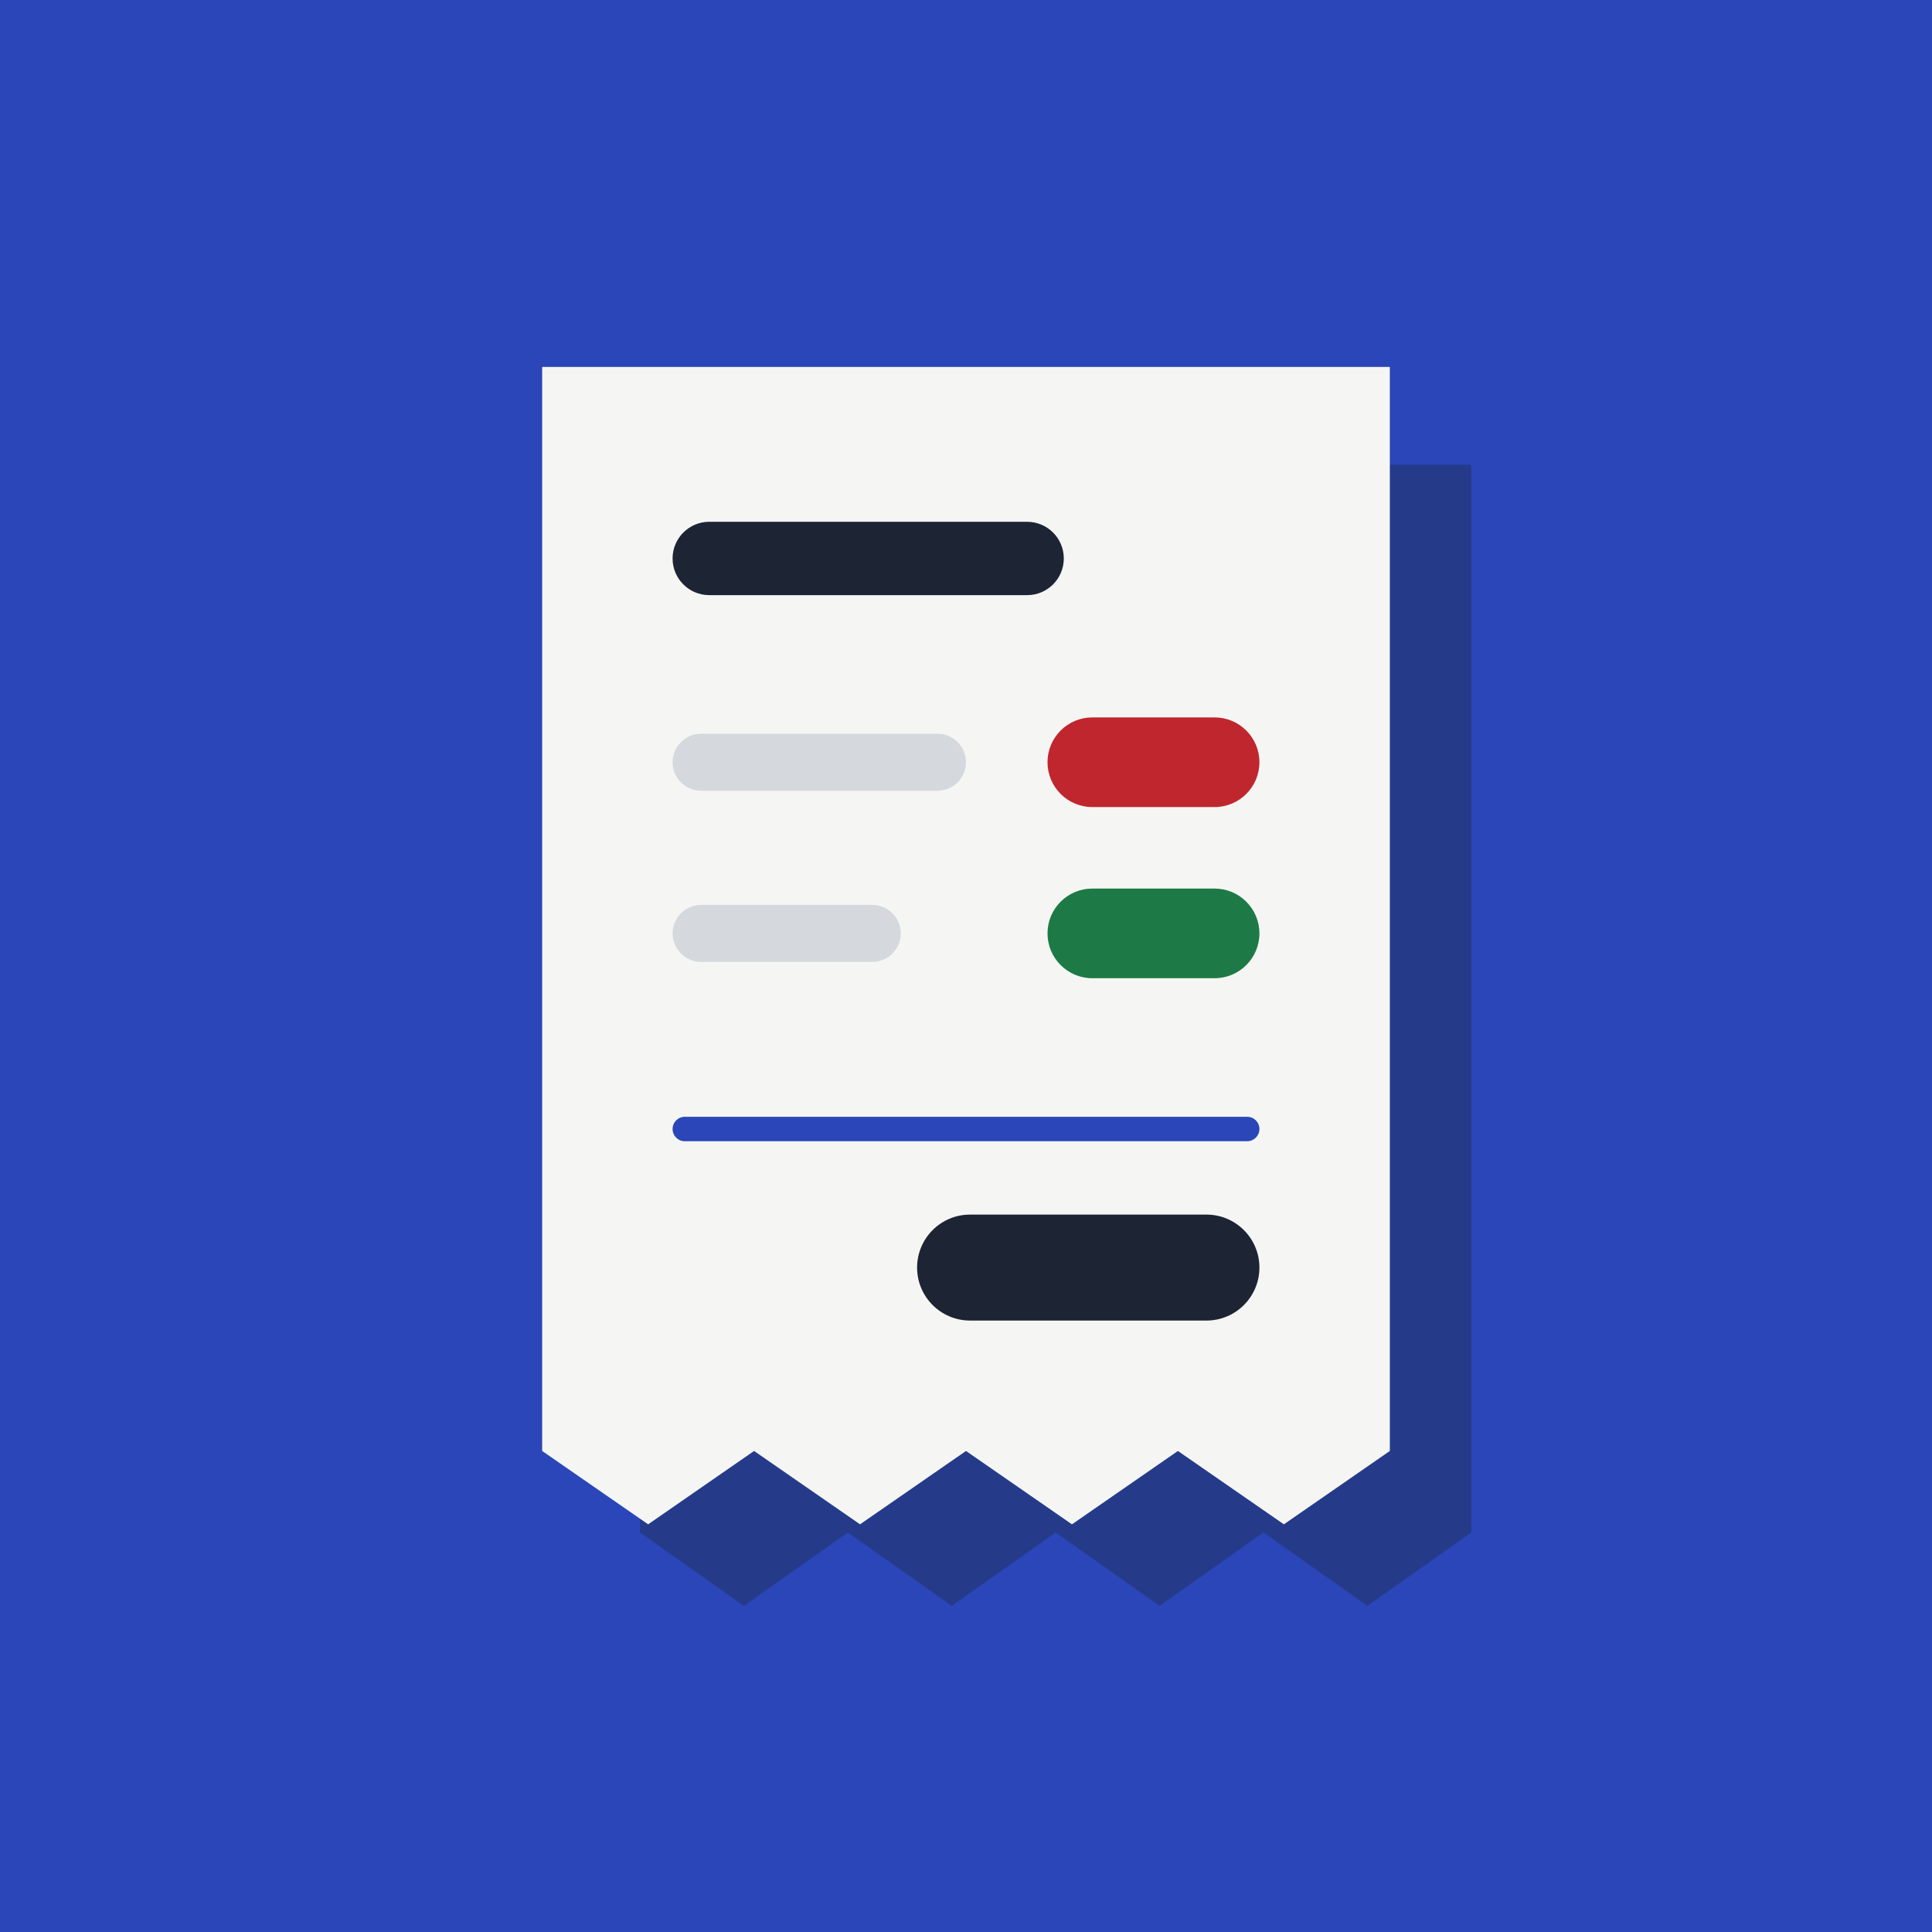
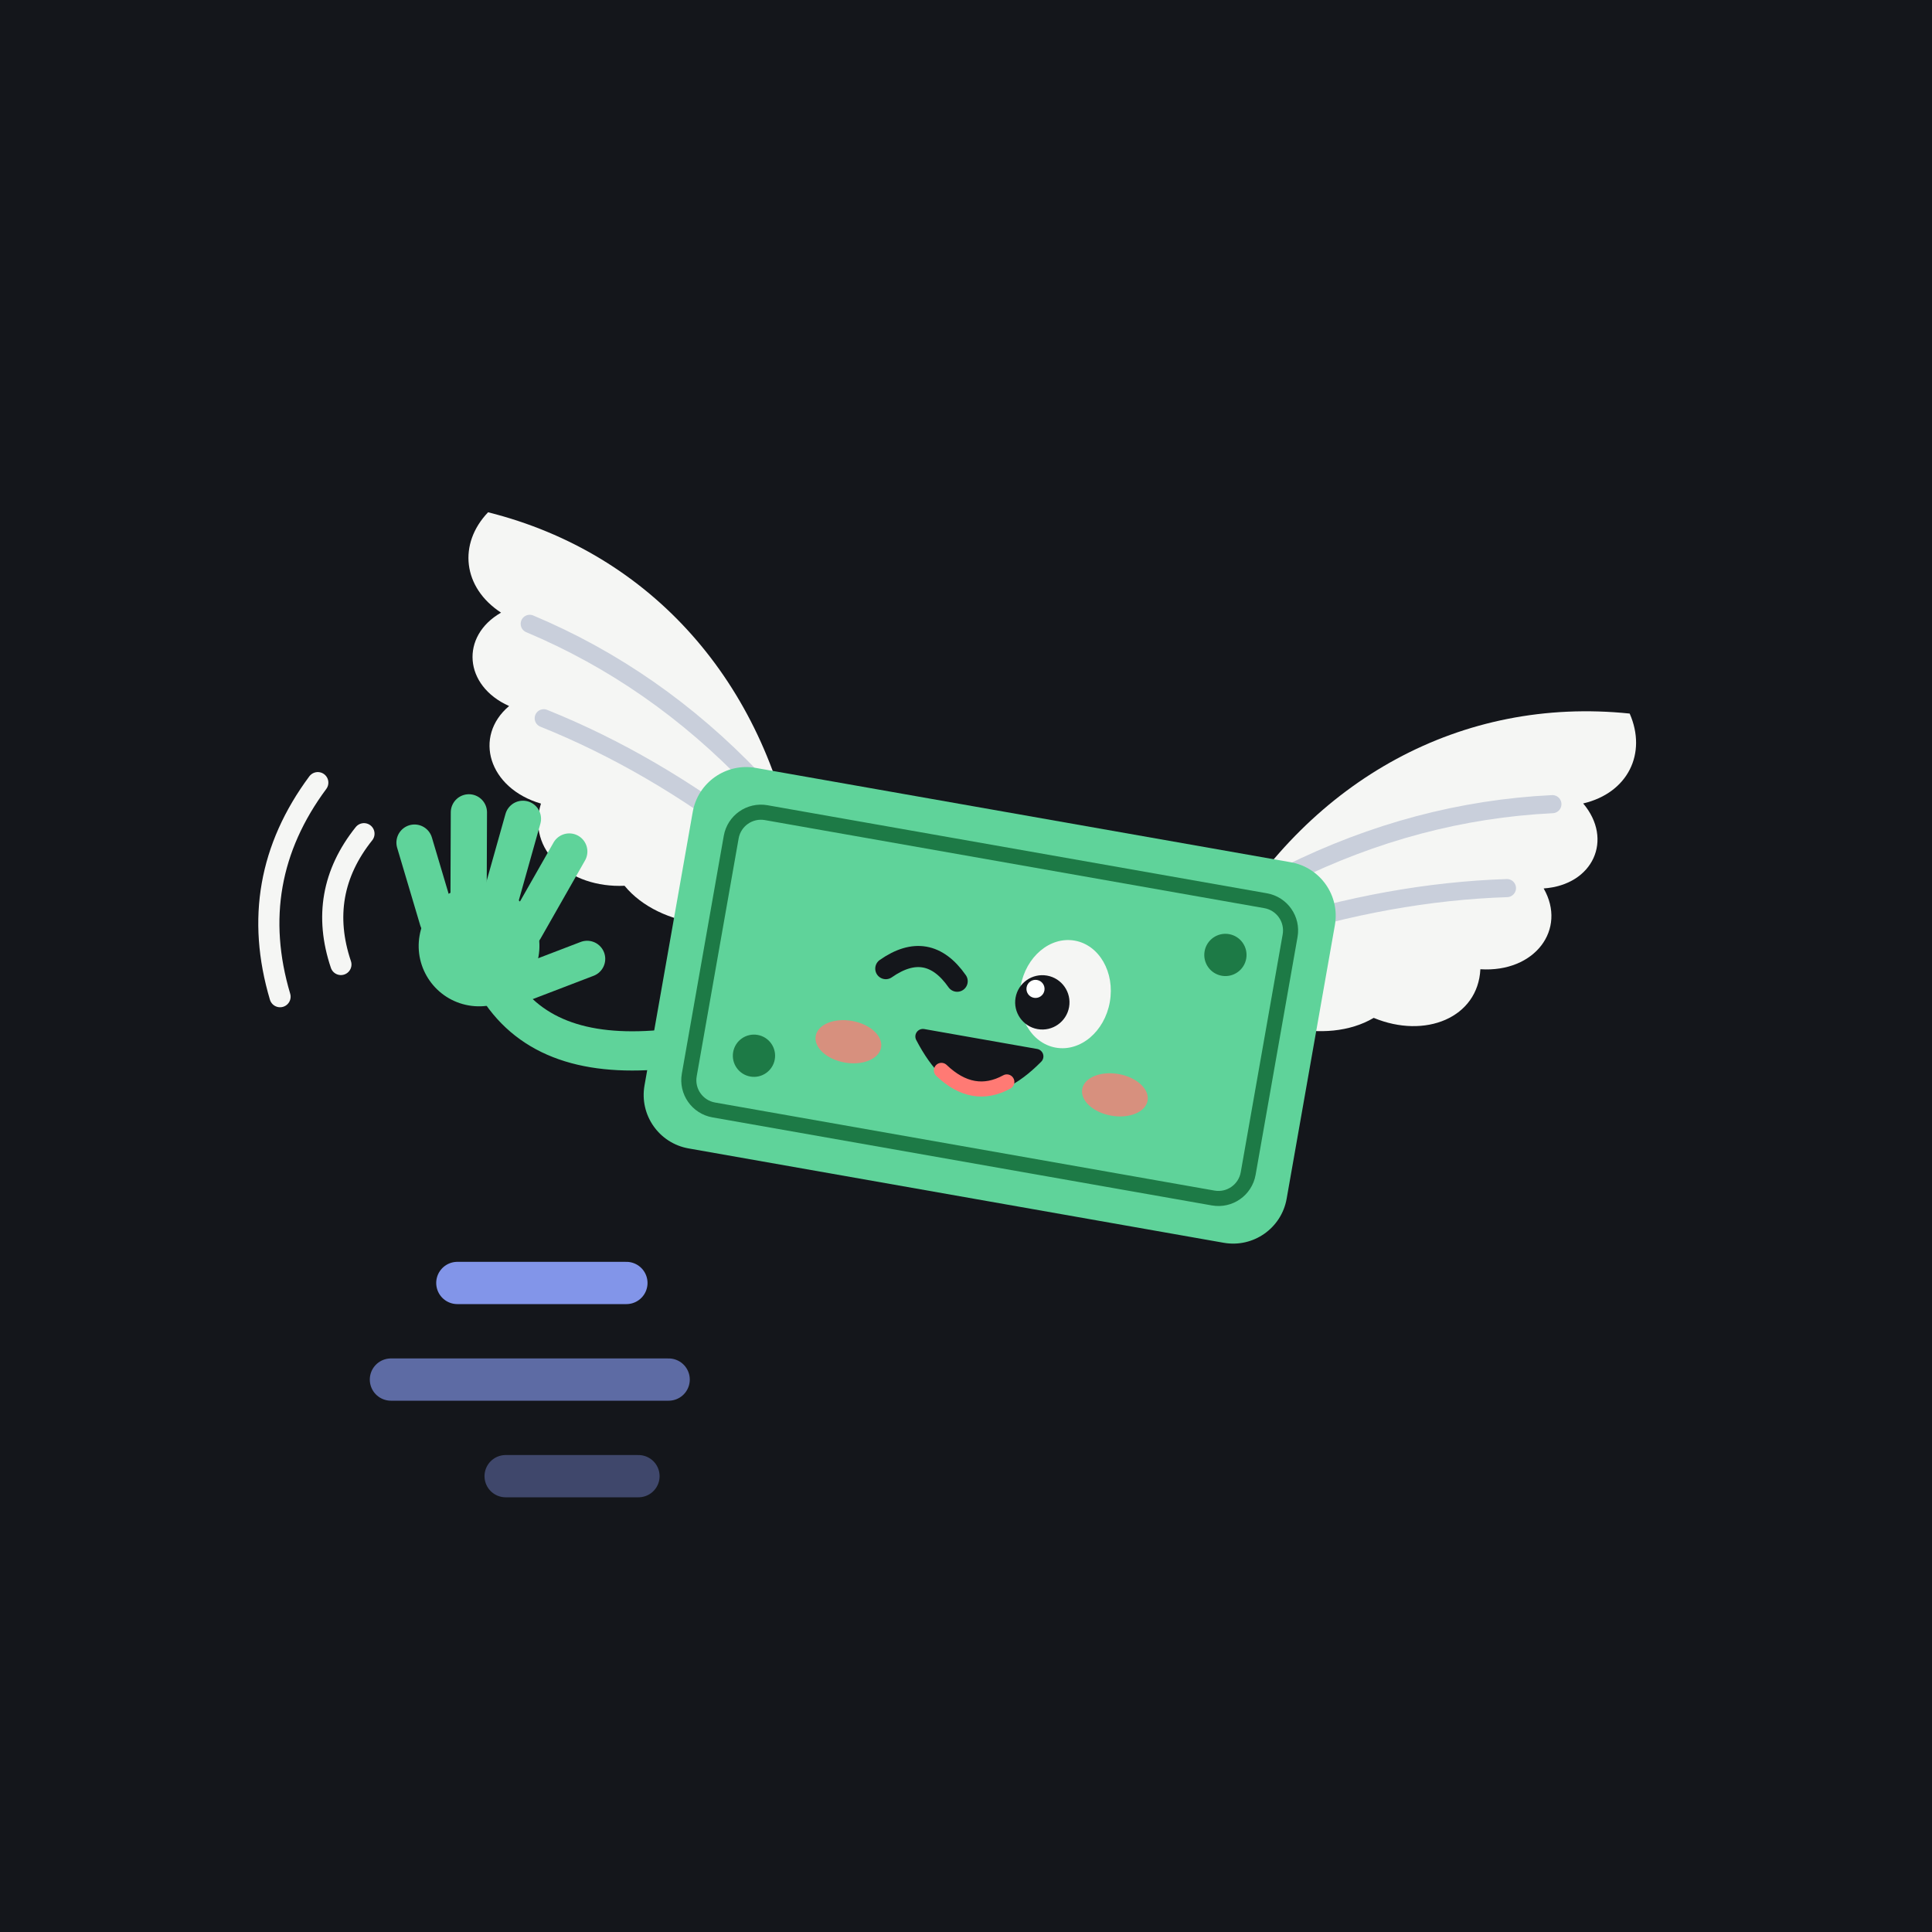
<svg xmlns="http://www.w3.org/2000/svg" viewBox="0 0 512 512">
-   <rect width="512" height="512" fill="#2a46b8" />
-   <g transform="translate(256 256) scale(1.08) translate(-256 -253)">
-     <path d="M164 118h204v262l-25.5 18-25.5-18-25.5 18-25.5-18-25.5 18-25.5-18-25.5 18-25.5-18z" fill="#1d2433" opacity="0.35" transform="translate(12 12)" />
-     <path d="M152 106h208v266l-26 18-26-18-26 18-26-18-26 18-26-18-26 18-26-18z" fill="#f5f6f4" />
-     <rect x="184" y="144" width="96" height="18" rx="9" fill="#1d2433" />
-     <rect x="184" y="196" width="72" height="14" rx="7" fill="#d5d9de" />
-     <rect x="276" y="192" width="52" height="22" rx="11" fill="#c0262d" />
-     <rect x="184" y="238" width="56" height="14" rx="7" fill="#d5d9de" />
-     <rect x="276" y="234" width="52" height="22" rx="11" fill="#1d7a46" />
-     <rect x="184" y="290" width="144" height="6" rx="3" fill="#2a46b8" />
-     <rect x="244" y="314" width="84" height="26" rx="13" fill="#1d2433" />
+   <rect width="512" height="512" fill="#14161b" />
+   <g transform="translate(262 268) scale(0.8) translate(-268 -262)">
+     <g stroke="#8ea3ff" stroke-width="14" stroke-linecap="round" fill="none">
+       <path d="M92 352h56" opacity="0.9" />
+       <path d="M70 384h92" opacity="0.6" />
+       <path d="M108 416h44" opacity="0.35" />
+     </g>
+     <g transform="translate(536 0) scale(-1 1)">
+       <g transform="rotate(-10 268 262)">
+         <g fill="#f5f6f4">
+           <path id="ala" d="M196 222 C176 168 132 132 76 128 C68 140 72 154 86 160 C74 170 78 186 94 190 C84 202 92 218 110 220 C108 236 124 246 142 242 C156 254 182 252 196 240 Z" />
+           <use href="#ala" transform="translate(536 0) scale(-1 1)" />
+         </g>
+         <g fill="none" stroke="#c9cfdb" stroke-width="6" stroke-linecap="round">
+           <path d="M96 162 Q140 172 178 200" />
+           <path d="M106 192 Q144 200 182 220" />
+           <path d="M440 162 Q396 172 358 200" />
+           <path d="M430 192 Q392 200 354 220" />
+         </g>
+         <path d="M368 292 C394 300 414 298 428 284" fill="none" stroke="#5fd39a" stroke-width="13" stroke-linecap="round" />
+         <g stroke="#5fd39a" stroke-linecap="round" fill="#5fd39a">
+           <circle cx="438" cy="270" r="20" stroke="none" />
+           <path d="M424 262 L414 234" stroke-width="12" />
+           <path d="M434 256 L431 226" stroke-width="12" />
+           <path d="M444 256 L449 227" stroke-width="12" />
+           <path d="M453 264 L465 240" stroke-width="12" />
+           <path d="M422 280 L402 268" stroke-width="12" />
+         </g>
+         <g fill="none" stroke="#f5f6f4" stroke-width="7" stroke-linecap="round">
+           <path d="M482 240 Q494 262 482 284" />
+           <path d="M500 226 Q518 262 500 298" />
+         </g>
+         <rect x="160" y="196" width="216" height="128" rx="18" fill="#5fd39a" />
+         <rect x="174" y="210" width="188" height="100" rx="10" fill="none" stroke="#1d7a46" stroke-width="5" />
+         <g fill="#1d7a46">
+           <circle cx="194" cy="230" r="7" />
+           <circle cx="342" cy="290" r="7" />
+         </g>
+         <ellipse cx="244" cy="252" rx="15" ry="18" fill="#f5f6f4" />
+         <circle cx="251" cy="256" r="9" fill="#14161b" />
+         <circle cx="254" cy="252" r="3" fill="#ffffff" />
+         <path d="M280 254 Q292 242 304 254" fill="none" stroke="#14161b" stroke-width="7" stroke-linecap="round" />
+         <ellipse cx="222" cy="282" rx="11" ry="7" fill="#ff7a74" opacity="0.75" />
+         <ellipse cx="312" cy="280" rx="11" ry="7" fill="#ff7a74" opacity="0.75" />
+         <path d="M250 274 Q268 300 288 274 Z" fill="#14161b" stroke="#14161b" stroke-width="5" stroke-linejoin="round" />
+         <path d="M258 284 Q268 292 280 284" fill="none" stroke="#ff7a74" stroke-width="5" stroke-linecap="round" />
+       </g>
+     </g>
  </g>
</svg>
